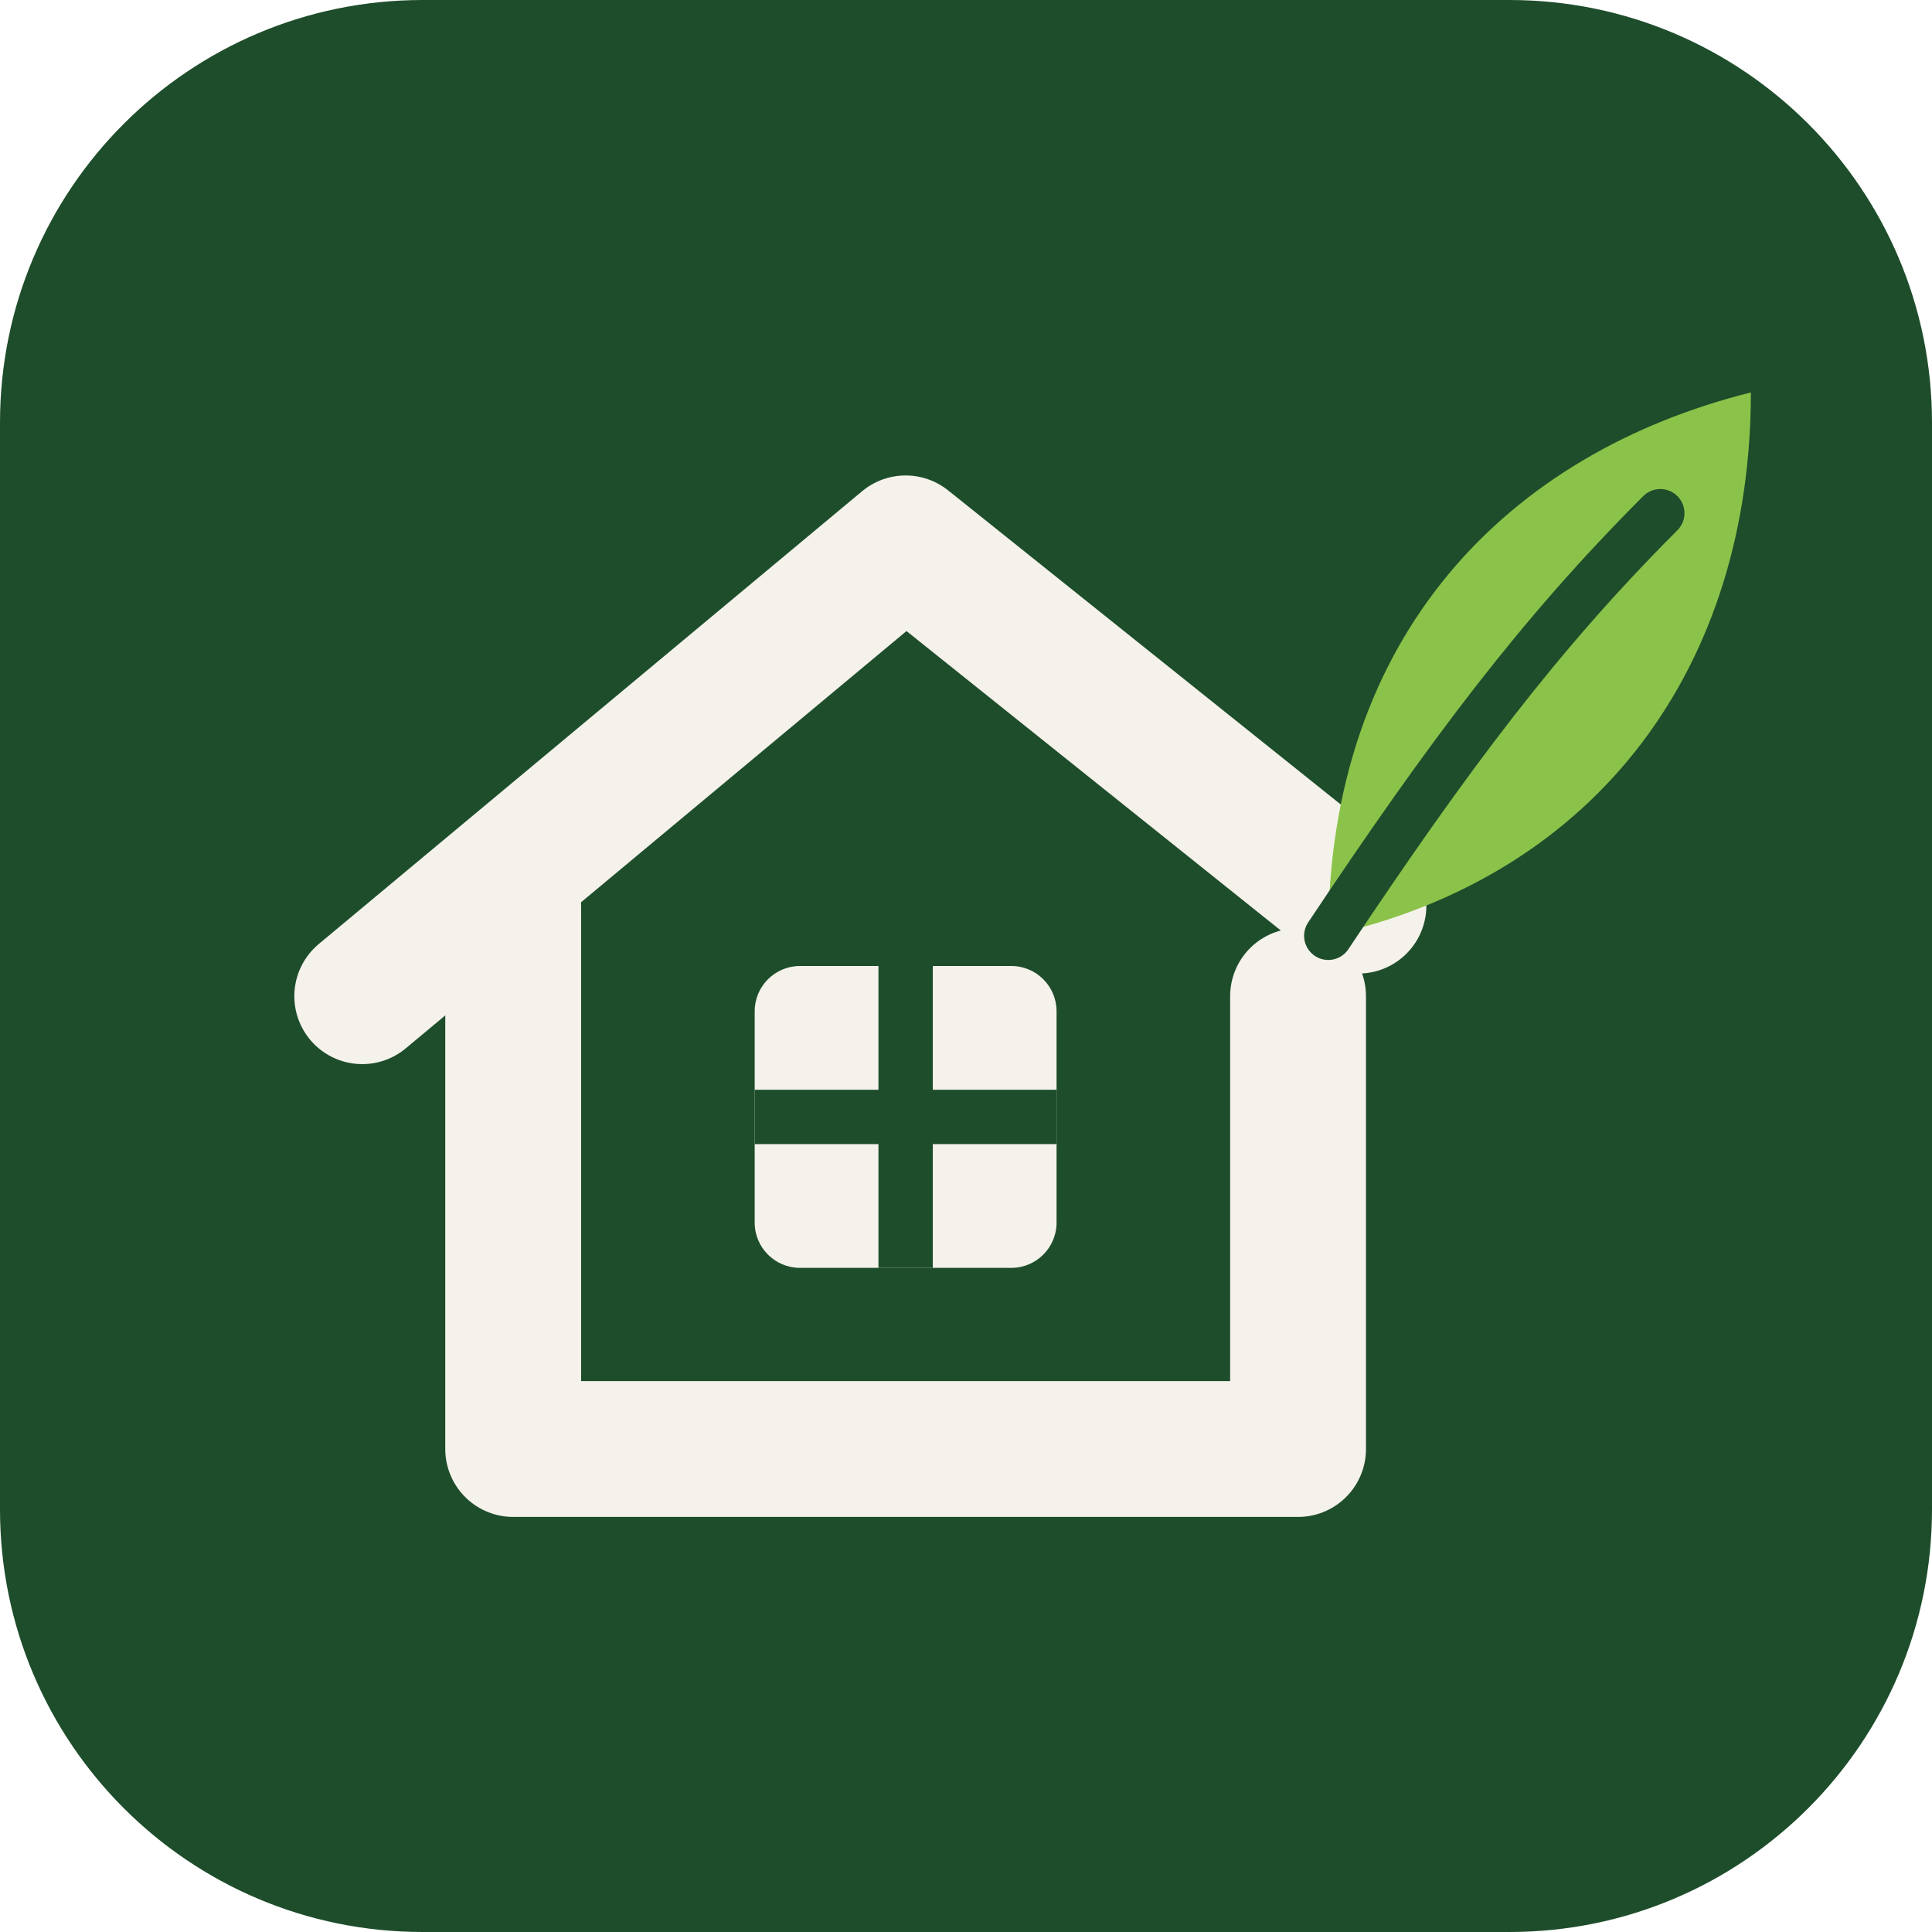
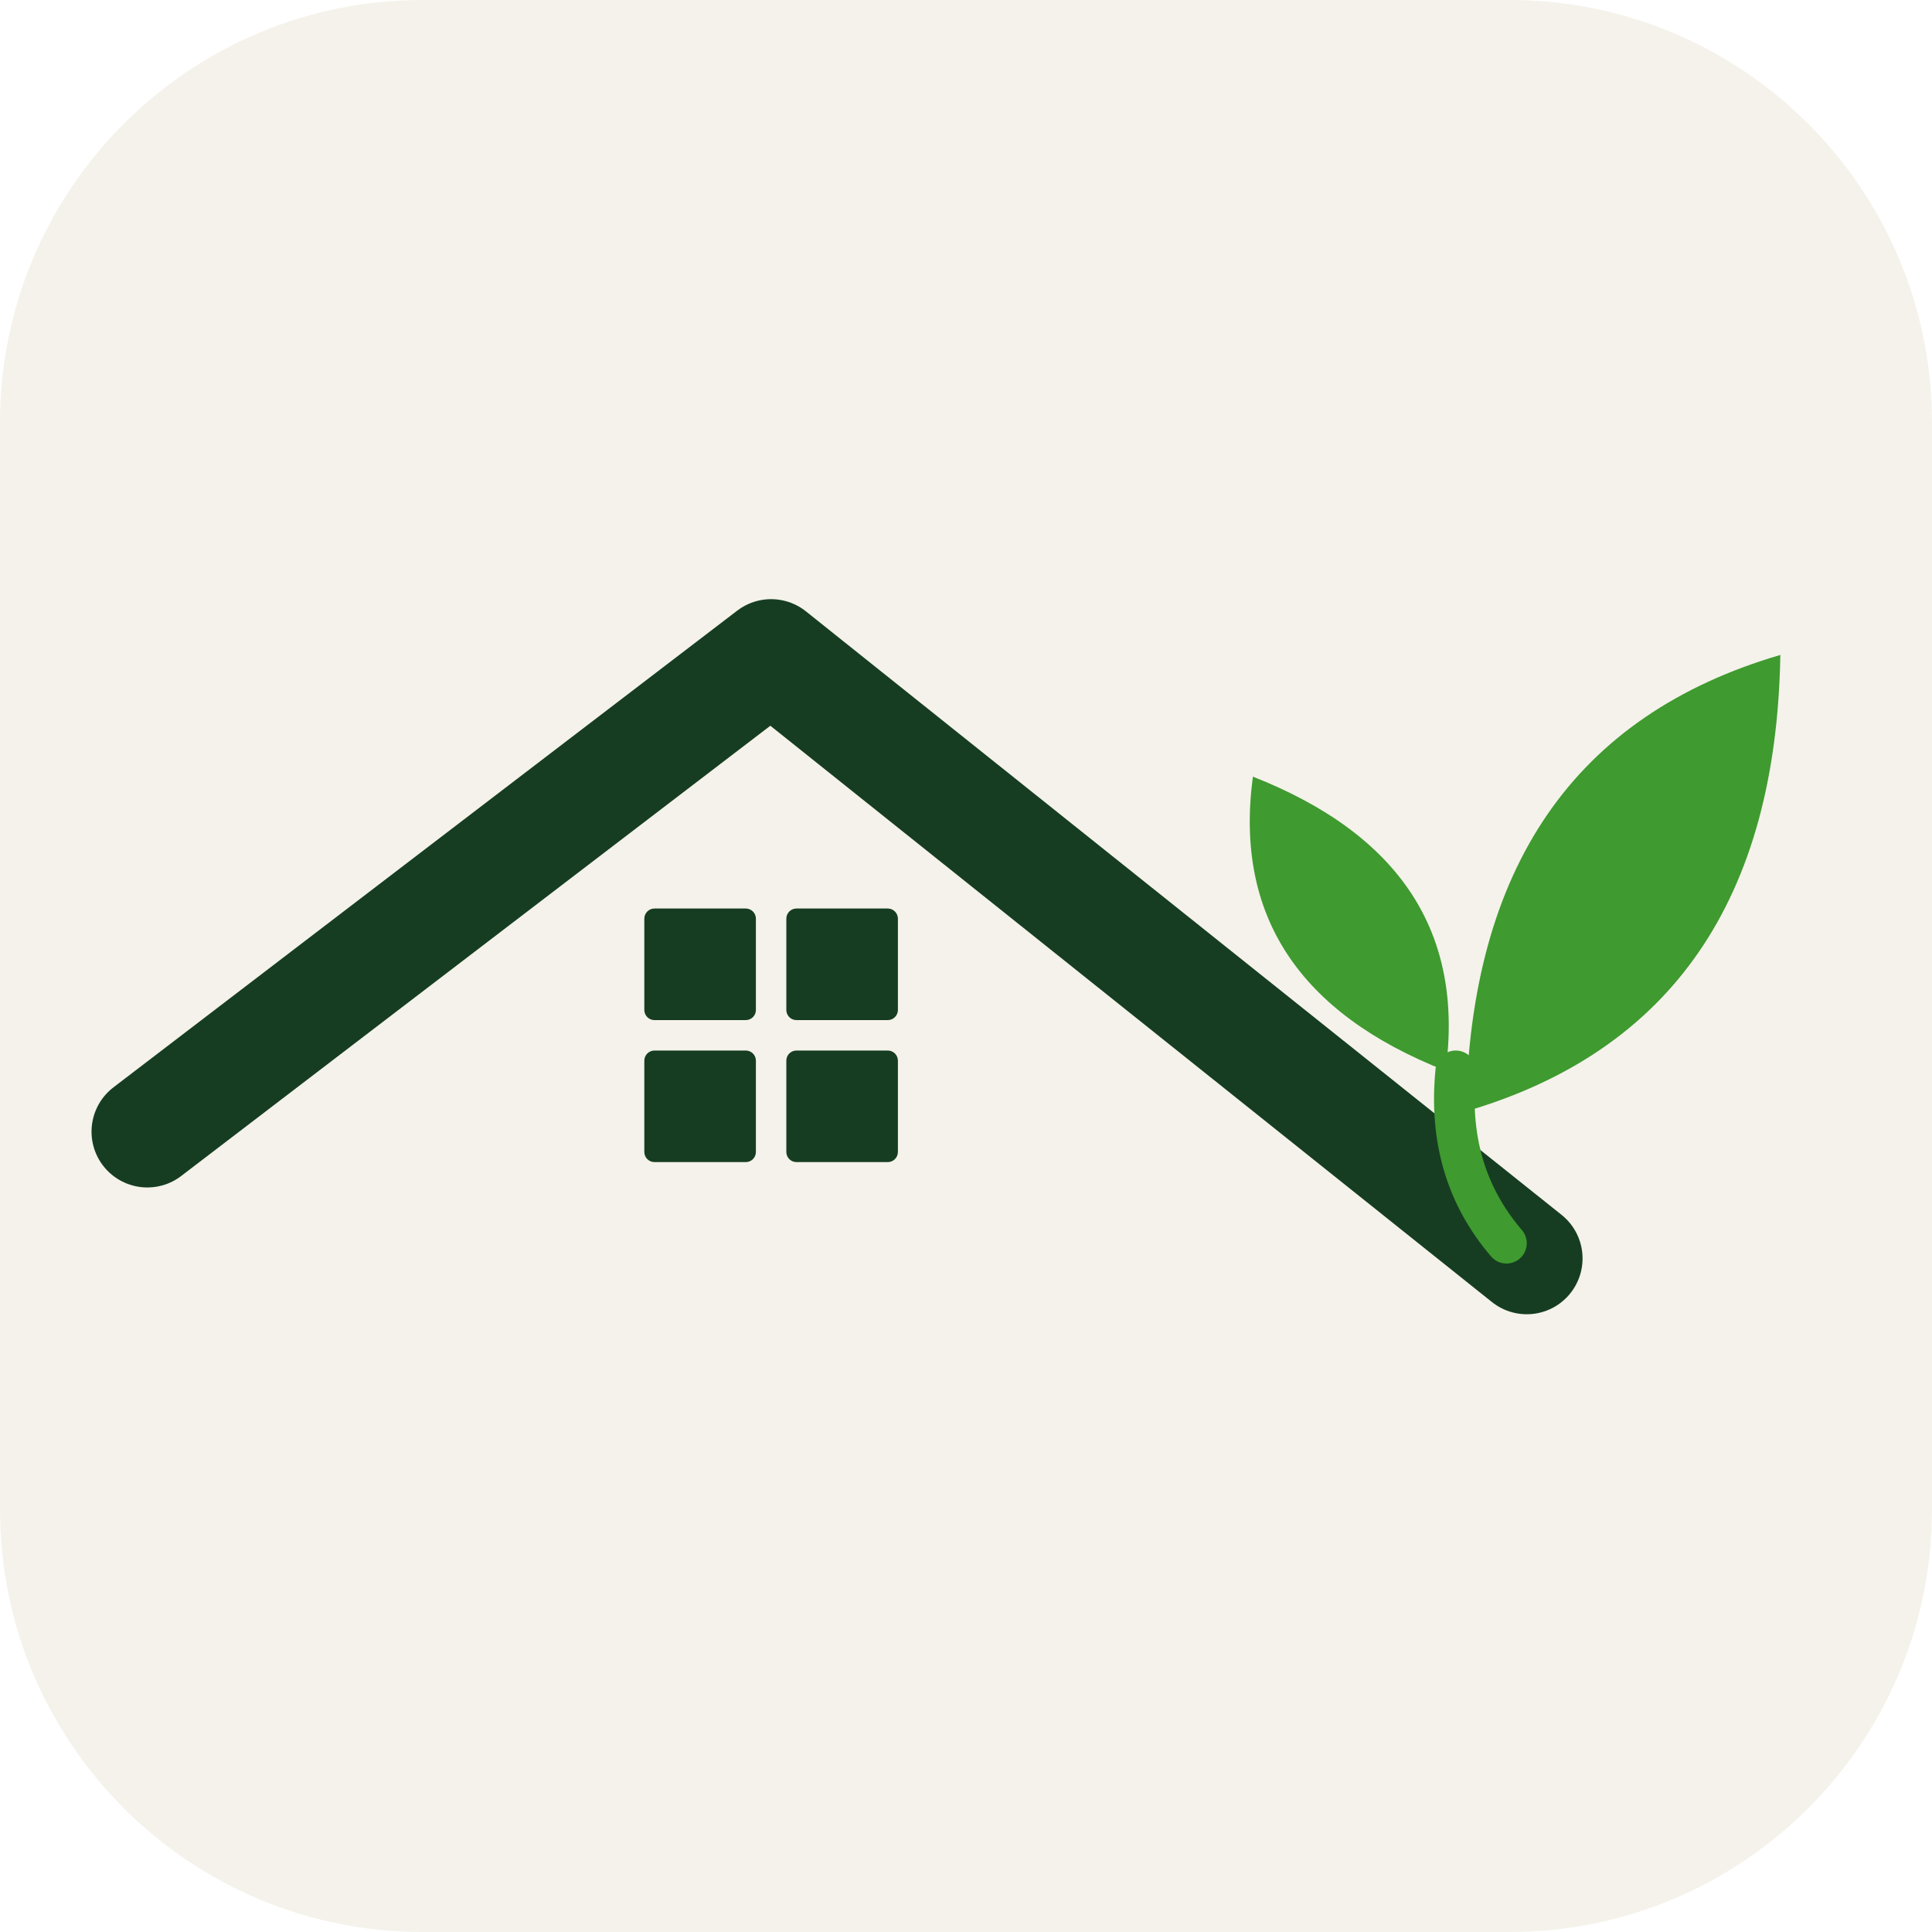
<svg xmlns="http://www.w3.org/2000/svg" viewBox="0 0 64 64" role="img" aria-label="Jardín Secreto">
-   <rect width="64" height="64" rx="14" fill="#1E4D2B" />
-   <path d="M12 33 L30 18 L45 30" fill="none" stroke="#F4F2EA" stroke-width="4.5" stroke-linecap="round" stroke-linejoin="round" />
-   <path d="M17 30 V48 H43 V33" fill="none" stroke="#F4F2EA" stroke-width="4.5" stroke-linecap="round" stroke-linejoin="round" />
-   <rect x="25" y="32" width="10" height="10" rx="1.5" fill="#F4F2EA" />
-   <path d="M30 32 V42 M25 37 H35" stroke="#1E4D2B" stroke-width="1.8" />
-   <path d="M44 31 C44 21 50 15 58 13 C58 22 53 29 44 31 Z" fill="#8BC34A" />
-   <path d="M44 31 C48 25 51 21 55 17" fill="none" stroke="#1E4D2B" stroke-width="1.6" stroke-linecap="round" />
+   <rect width="64" height="64" rx="14" fill="#f4f2ea" />
+   <g transform="translate(-22 18) scale(0.168)">
+     <path d="M160 116 L283 22 L432 141" fill="none" stroke="#163d22" stroke-width="22" stroke-linecap="round" stroke-linejoin="round" />
+     <g fill="#163d22">
+       <rect x="258" y="72" width="22" height="22" rx="2" />
+       <rect x="286" y="72" width="22" height="22" rx="2" />
+       <rect x="258" y="100" width="22" height="22" rx="2" />
+       <rect x="286" y="100" width="22" height="22" rx="2" />
+     </g>
+     <path d="M428 138 Q416 124 418 104" fill="none" stroke="#3f9a2f" stroke-width="8" stroke-linecap="round" />
+     <path d="M420.0 112.0 Q480.8 94.2 482.0 22.0 Q421.2 39.8 420.0 112.0 Z" fill="#3f9a2f" />
+     <path d="M416.0 104.0 Q421.5 63.1 378.0 46.0 Q372.5 86.9 416.0 104.0 Z" fill="#3f9a2f" />
+   </g>
</svg>
